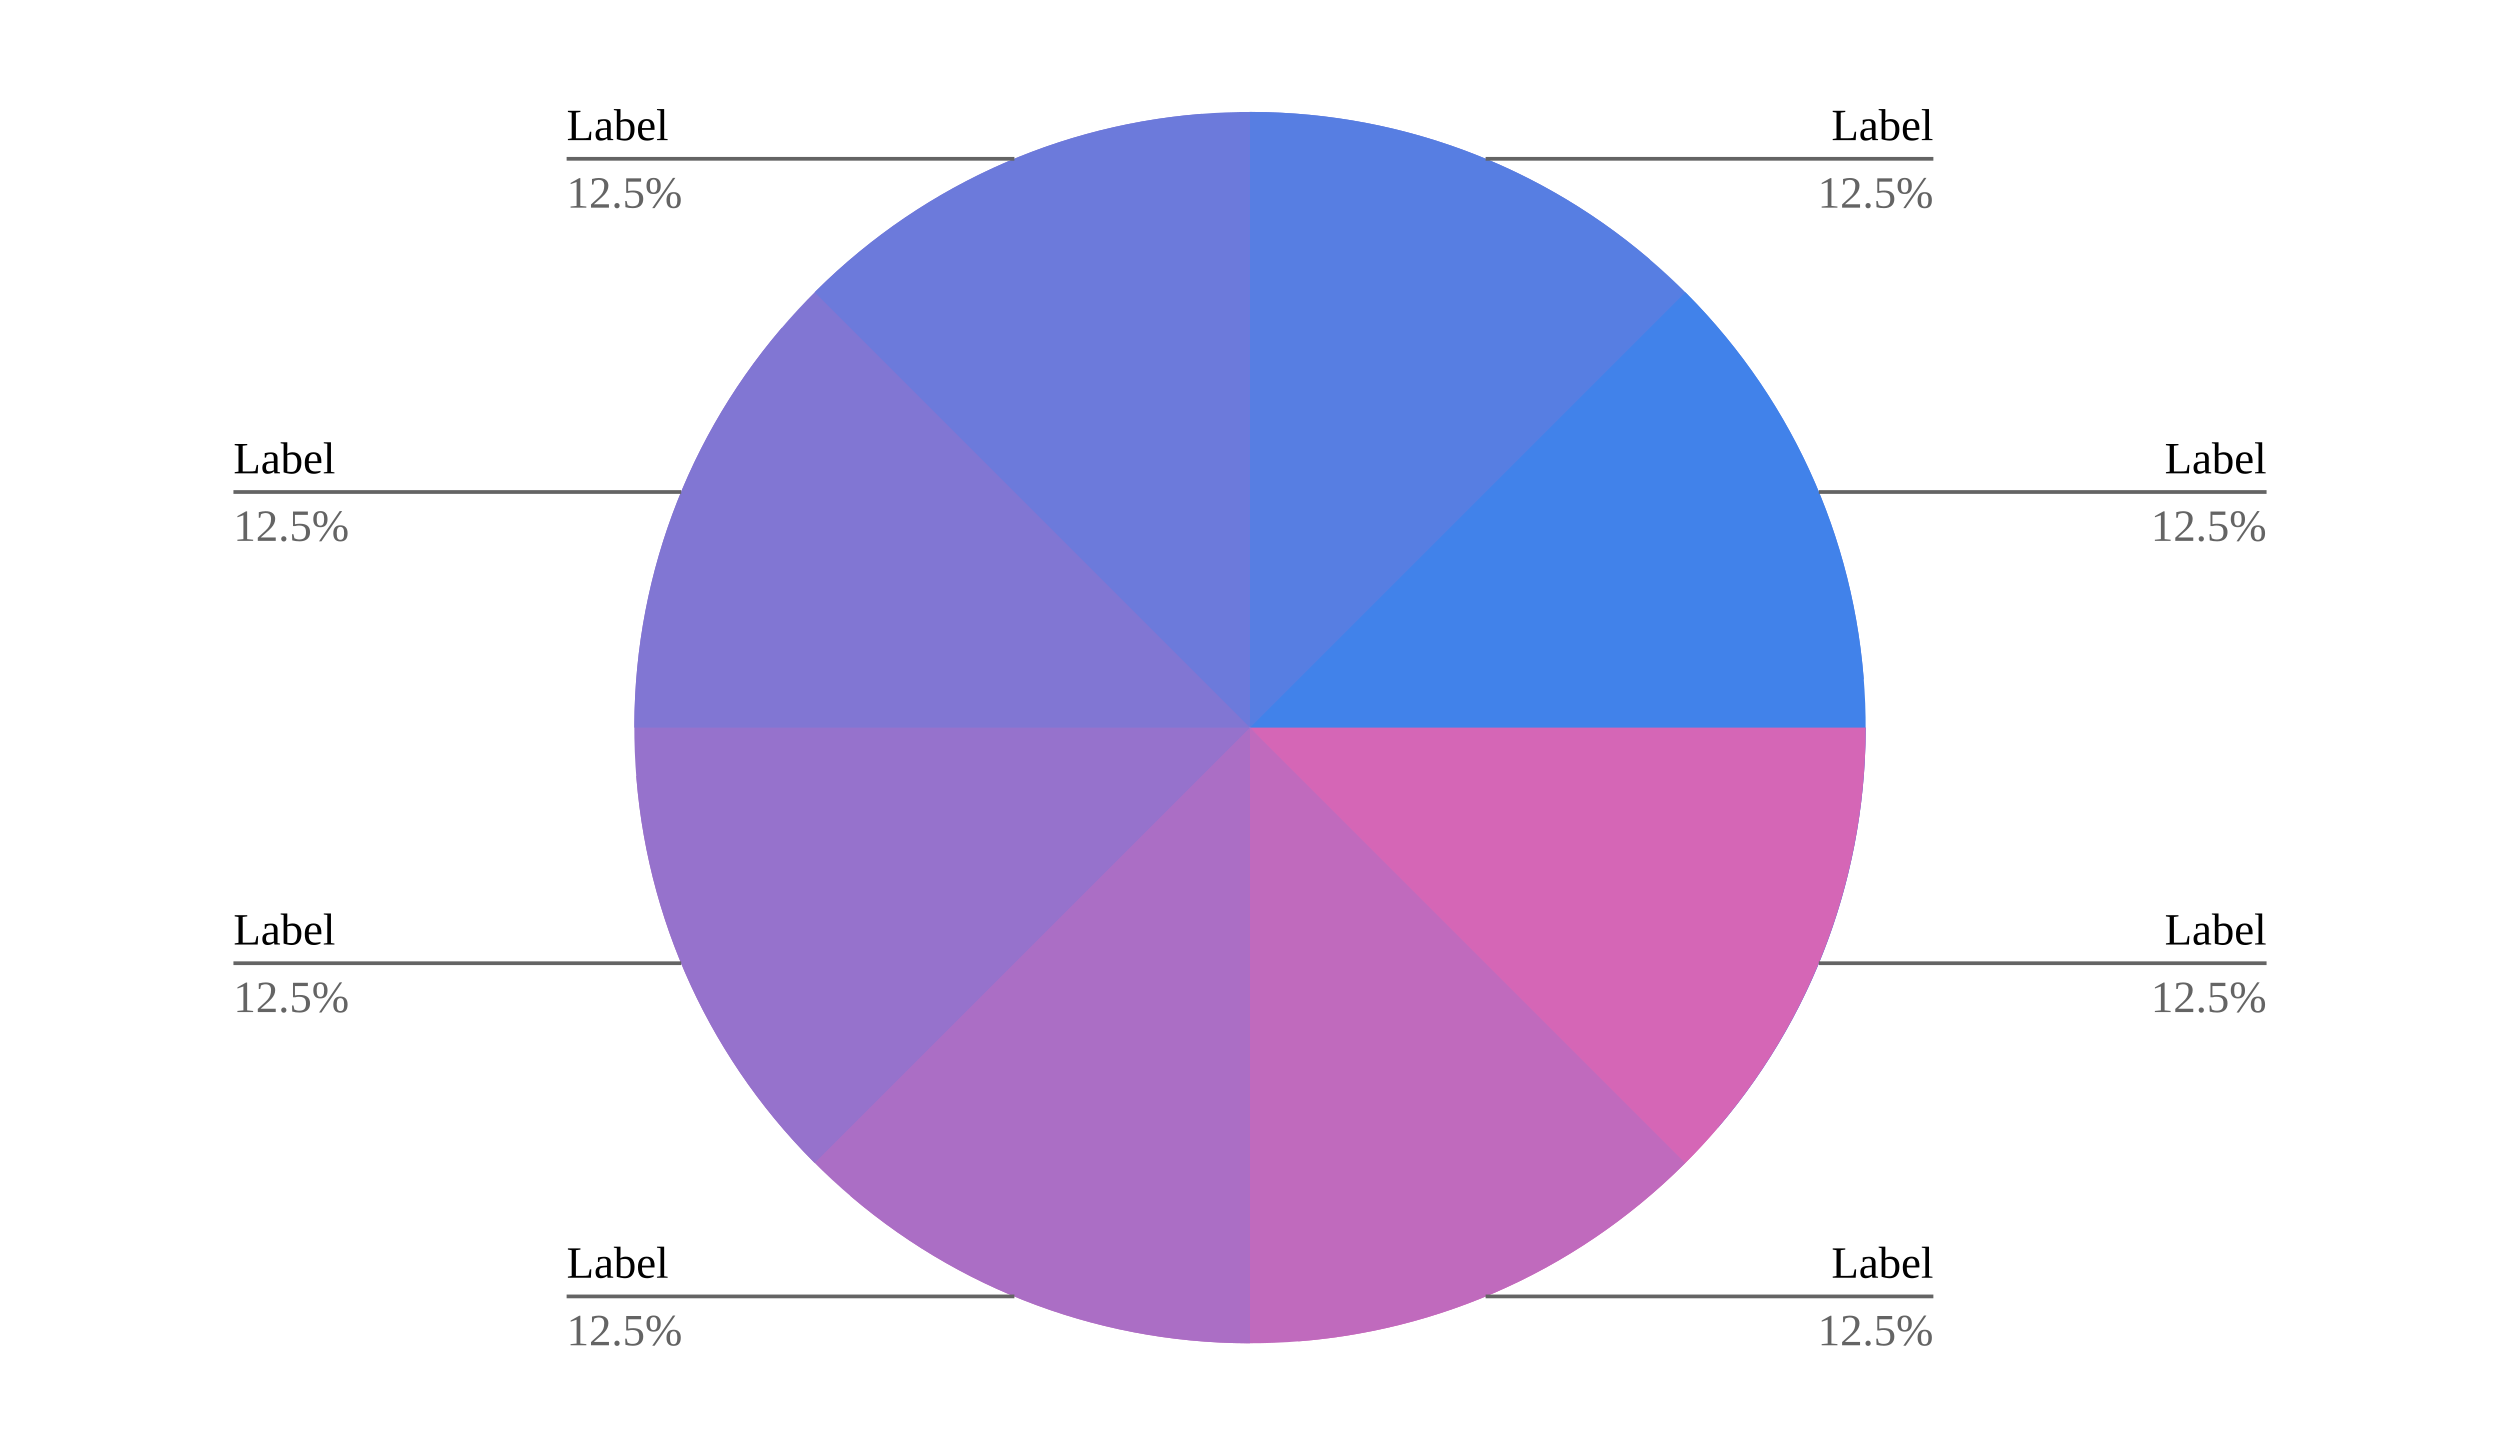
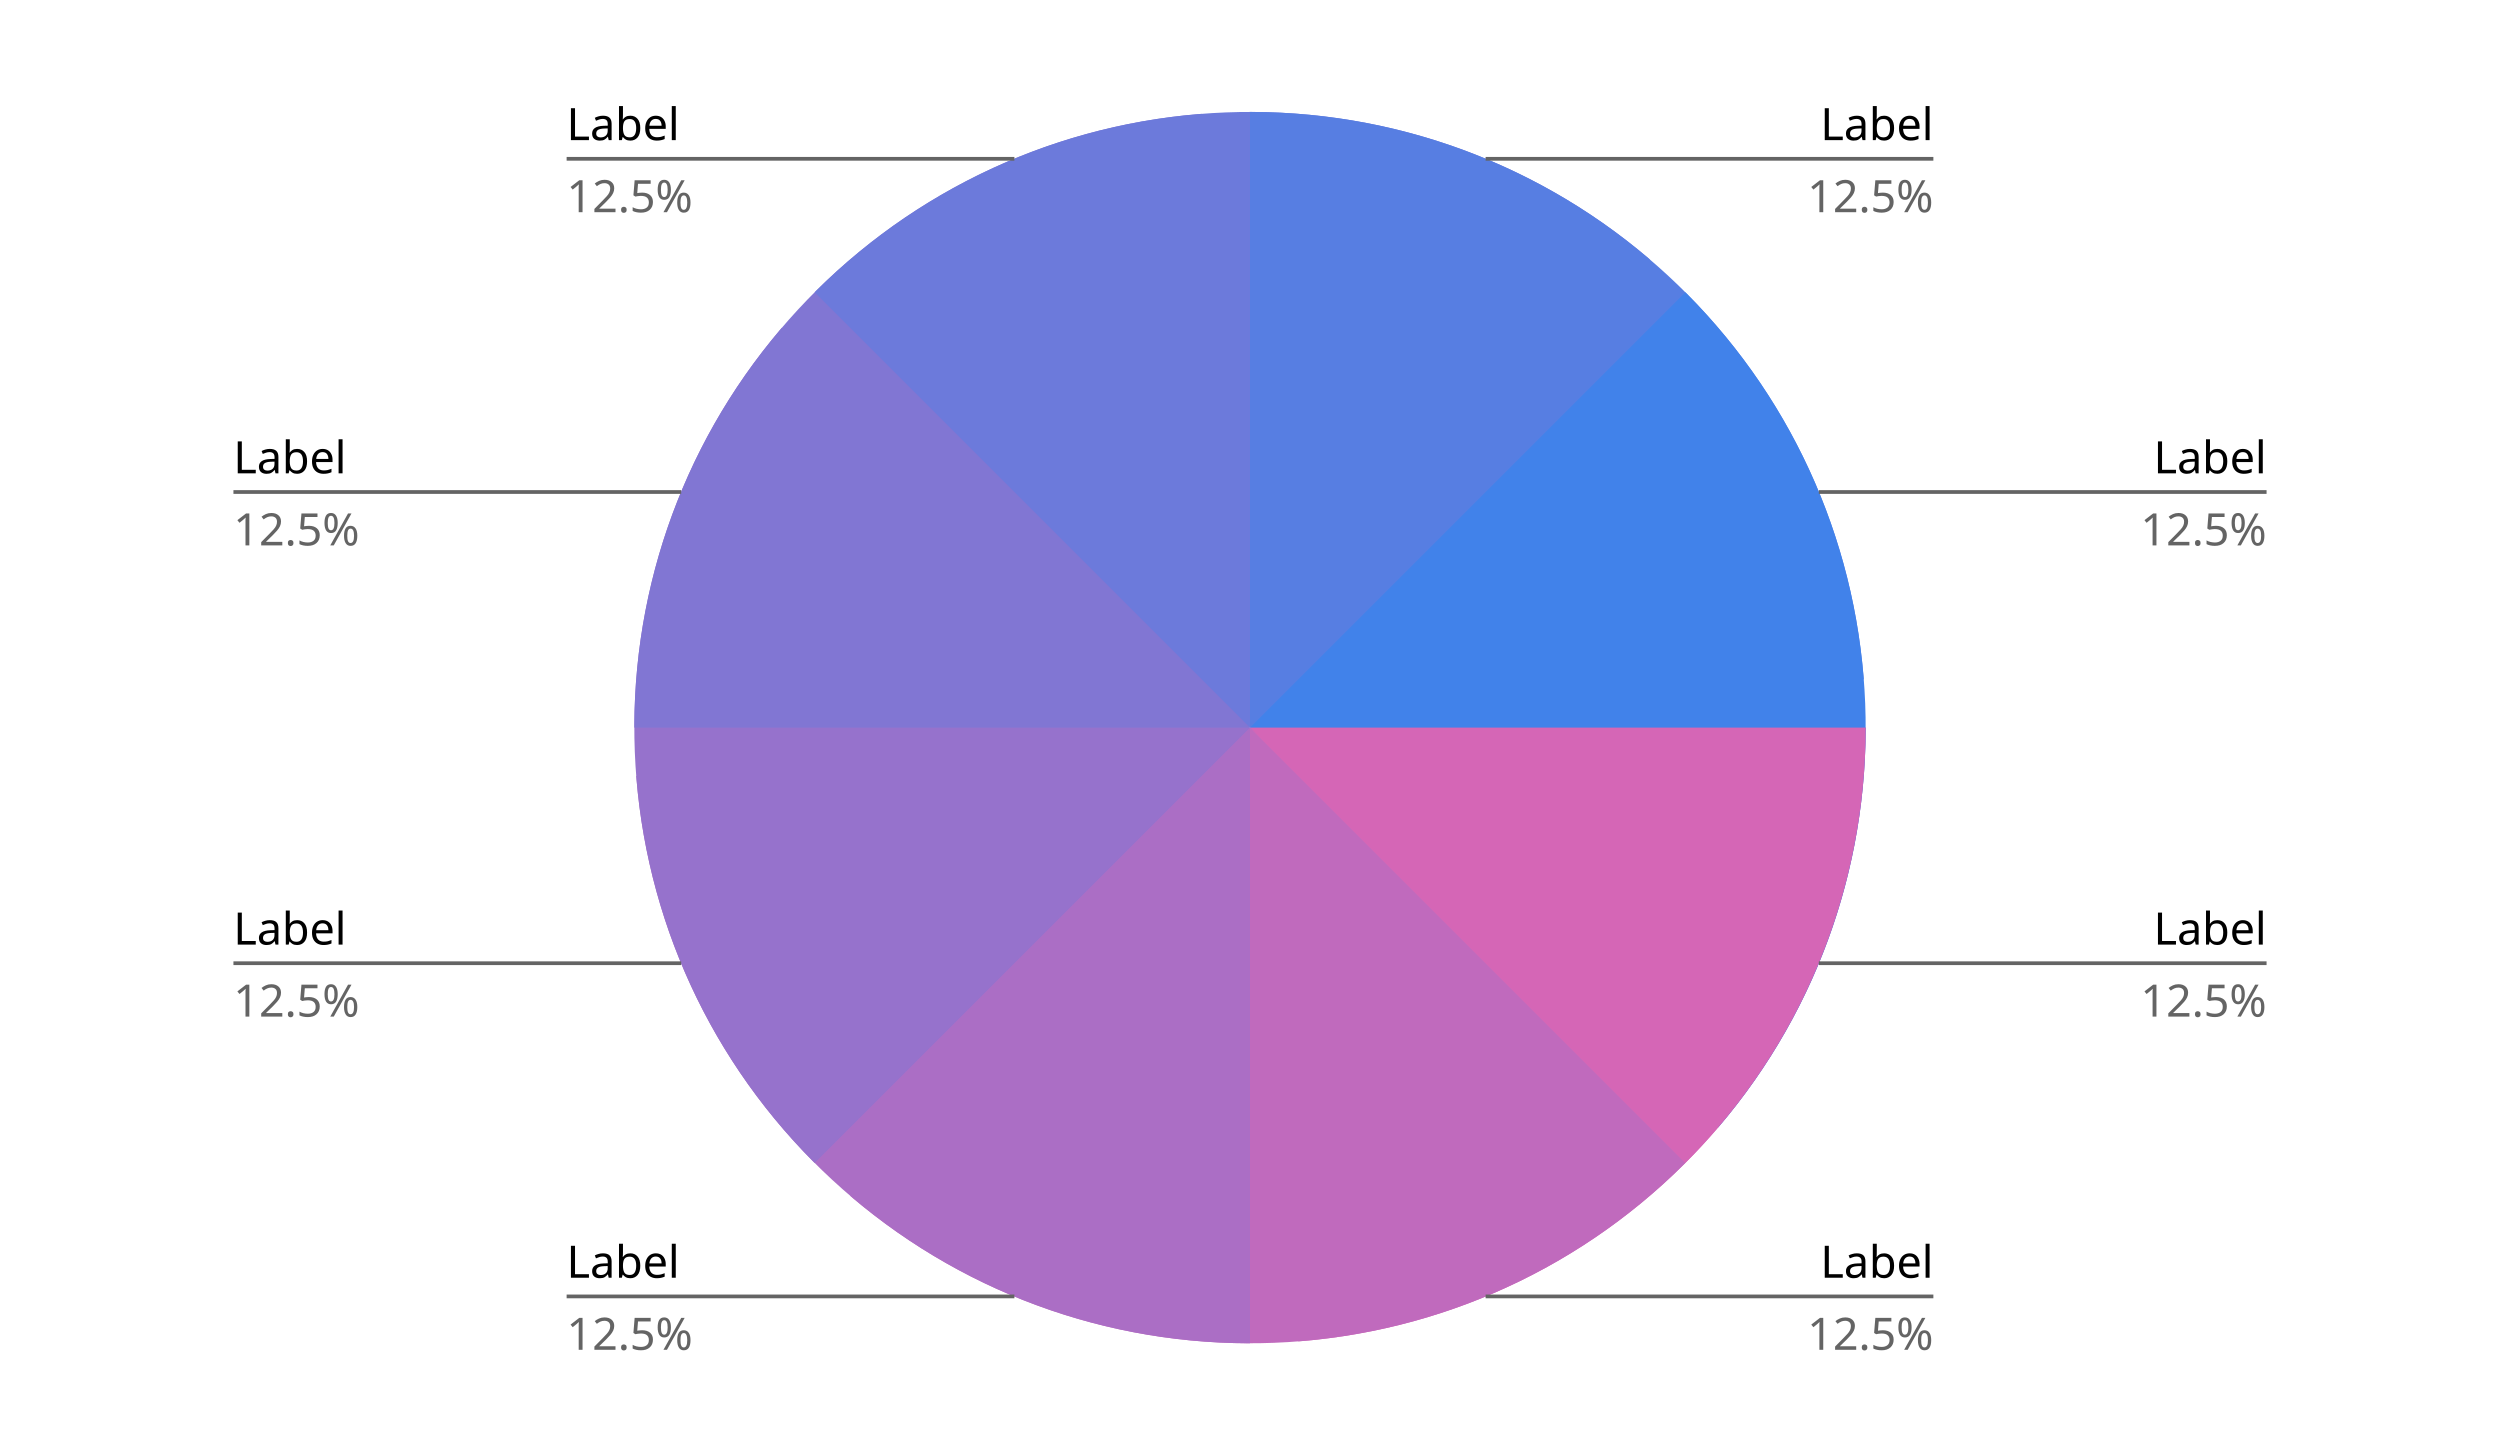
- <svg xmlns="http://www.w3.org/2000/svg" version="1.1" viewBox="0 0 670 390" stroke-width="1">
+ <svg xmlns="http://www.w3.org/2000/svg" style="font-family: sans-serif;" version="1.1" viewBox="0 0 670 390" stroke-width="1">
  <defs>
    <clipPath id="fuckyou">
      <rect x="15" y="15" width="640" height="360" />
    </clipPath>
  </defs>
  <g font-size="12">
    <g clip-path="url(#fuckyou)">
      <path d="M 500 195 A 165 165 0 0 1 347.946 359.491 L 335 195 " fill="#d566b6" />
      <path d="M 451.673 311.673 A 165 165 0 0 1 227.841 320.467 L 335 195 " fill="#c06abd" />
      <path d="M 335 360 A 165 165 0 0 1 170.509 207.946 L 335 195 " fill="#ab6ec5" />
      <path d="M 218.327 311.673 A 165 165 0 0 1 209.533 87.841 L 335 195 " fill="#9672cc" />
      <path d="M 170 195 A 165 165 0 0 1 322.054 30.509 L 335 195 " fill="#8176d3" />
      <path d="M 218.327 78.327 A 165 165 0 0 1 442.159 69.533 L 335 195 " fill="#6c7adb" />
      <path d="M 335 30 A 165 165 0 0 1 499.491 182.054 L 335 195 " fill="#577ee2" />
      <path d="M 451.673 78.327 A 165 165 0 0 1 460.467 302.159 L 335 195 " fill="#4182ea" />
      <path d="M 500 195 A 165 165 0 0 1 451.673 311.673 L 335 195 " fill="#d566b6" />
      <g stroke="black">
        <g stroke="#646464">
          <line x1="487.44" y1="258.143" x2="607.44" y2="258.143" />
          <line x1="398.143" y1="347.44" x2="518.143" y2="347.44" />
          <line x1="271.857" y1="347.44" x2="151.857" y2="347.44" />
          <line x1="182.56" y1="258.143" x2="62.56" y2="258.143" />
          <line x1="182.56" y1="131.857" x2="62.56" y2="131.857" />
          <line x1="271.857" y1="42.56" x2="151.857" y2="42.56" />
          <line x1="398.143" y1="42.56" x2="518.143" y2="42.56" />
          <line x1="487.44" y1="131.857" x2="607.44" y2="131.857" />
        </g>
      </g>
      <g text-anchor="end">
        <text x="607.44" y="253.143">Label</text>
        <text x="518.143" y="342.44">Label</text>
      </g>
      <text x="151.857" y="342.44">Label</text>
      <text x="62.56" y="253.143">Label</text>
      <text x="62.56" y="126.857">Label</text>
      <text x="151.857" y="37.56">Label</text>
      <g text-anchor="end">
        <text x="518.143" y="37.56">Label</text>
        <text x="607.44" y="126.857">Label</text>
      </g>
      <g fill="#646464" dominant-baseline="hanging">
        <g text-anchor="end">
          <text x="607.44" y="263.143">     12.5%</text>
          <text x="518.143" y="352.44">     12.5%</text>
        </g>
        <text x="151.857" y="352.44">     12.5%</text>
        <text x="62.56" y="263.143">     12.5%</text>
        <text x="62.56" y="136.857">     12.5%</text>
        <text x="151.857" y="47.56">     12.5%</text>
        <g text-anchor="end">
          <text x="518.143" y="47.56">     12.5%</text>
          <text x="607.44" y="136.857">     12.5%</text>
        </g>
      </g>
    </g>
  </g>
</svg>
